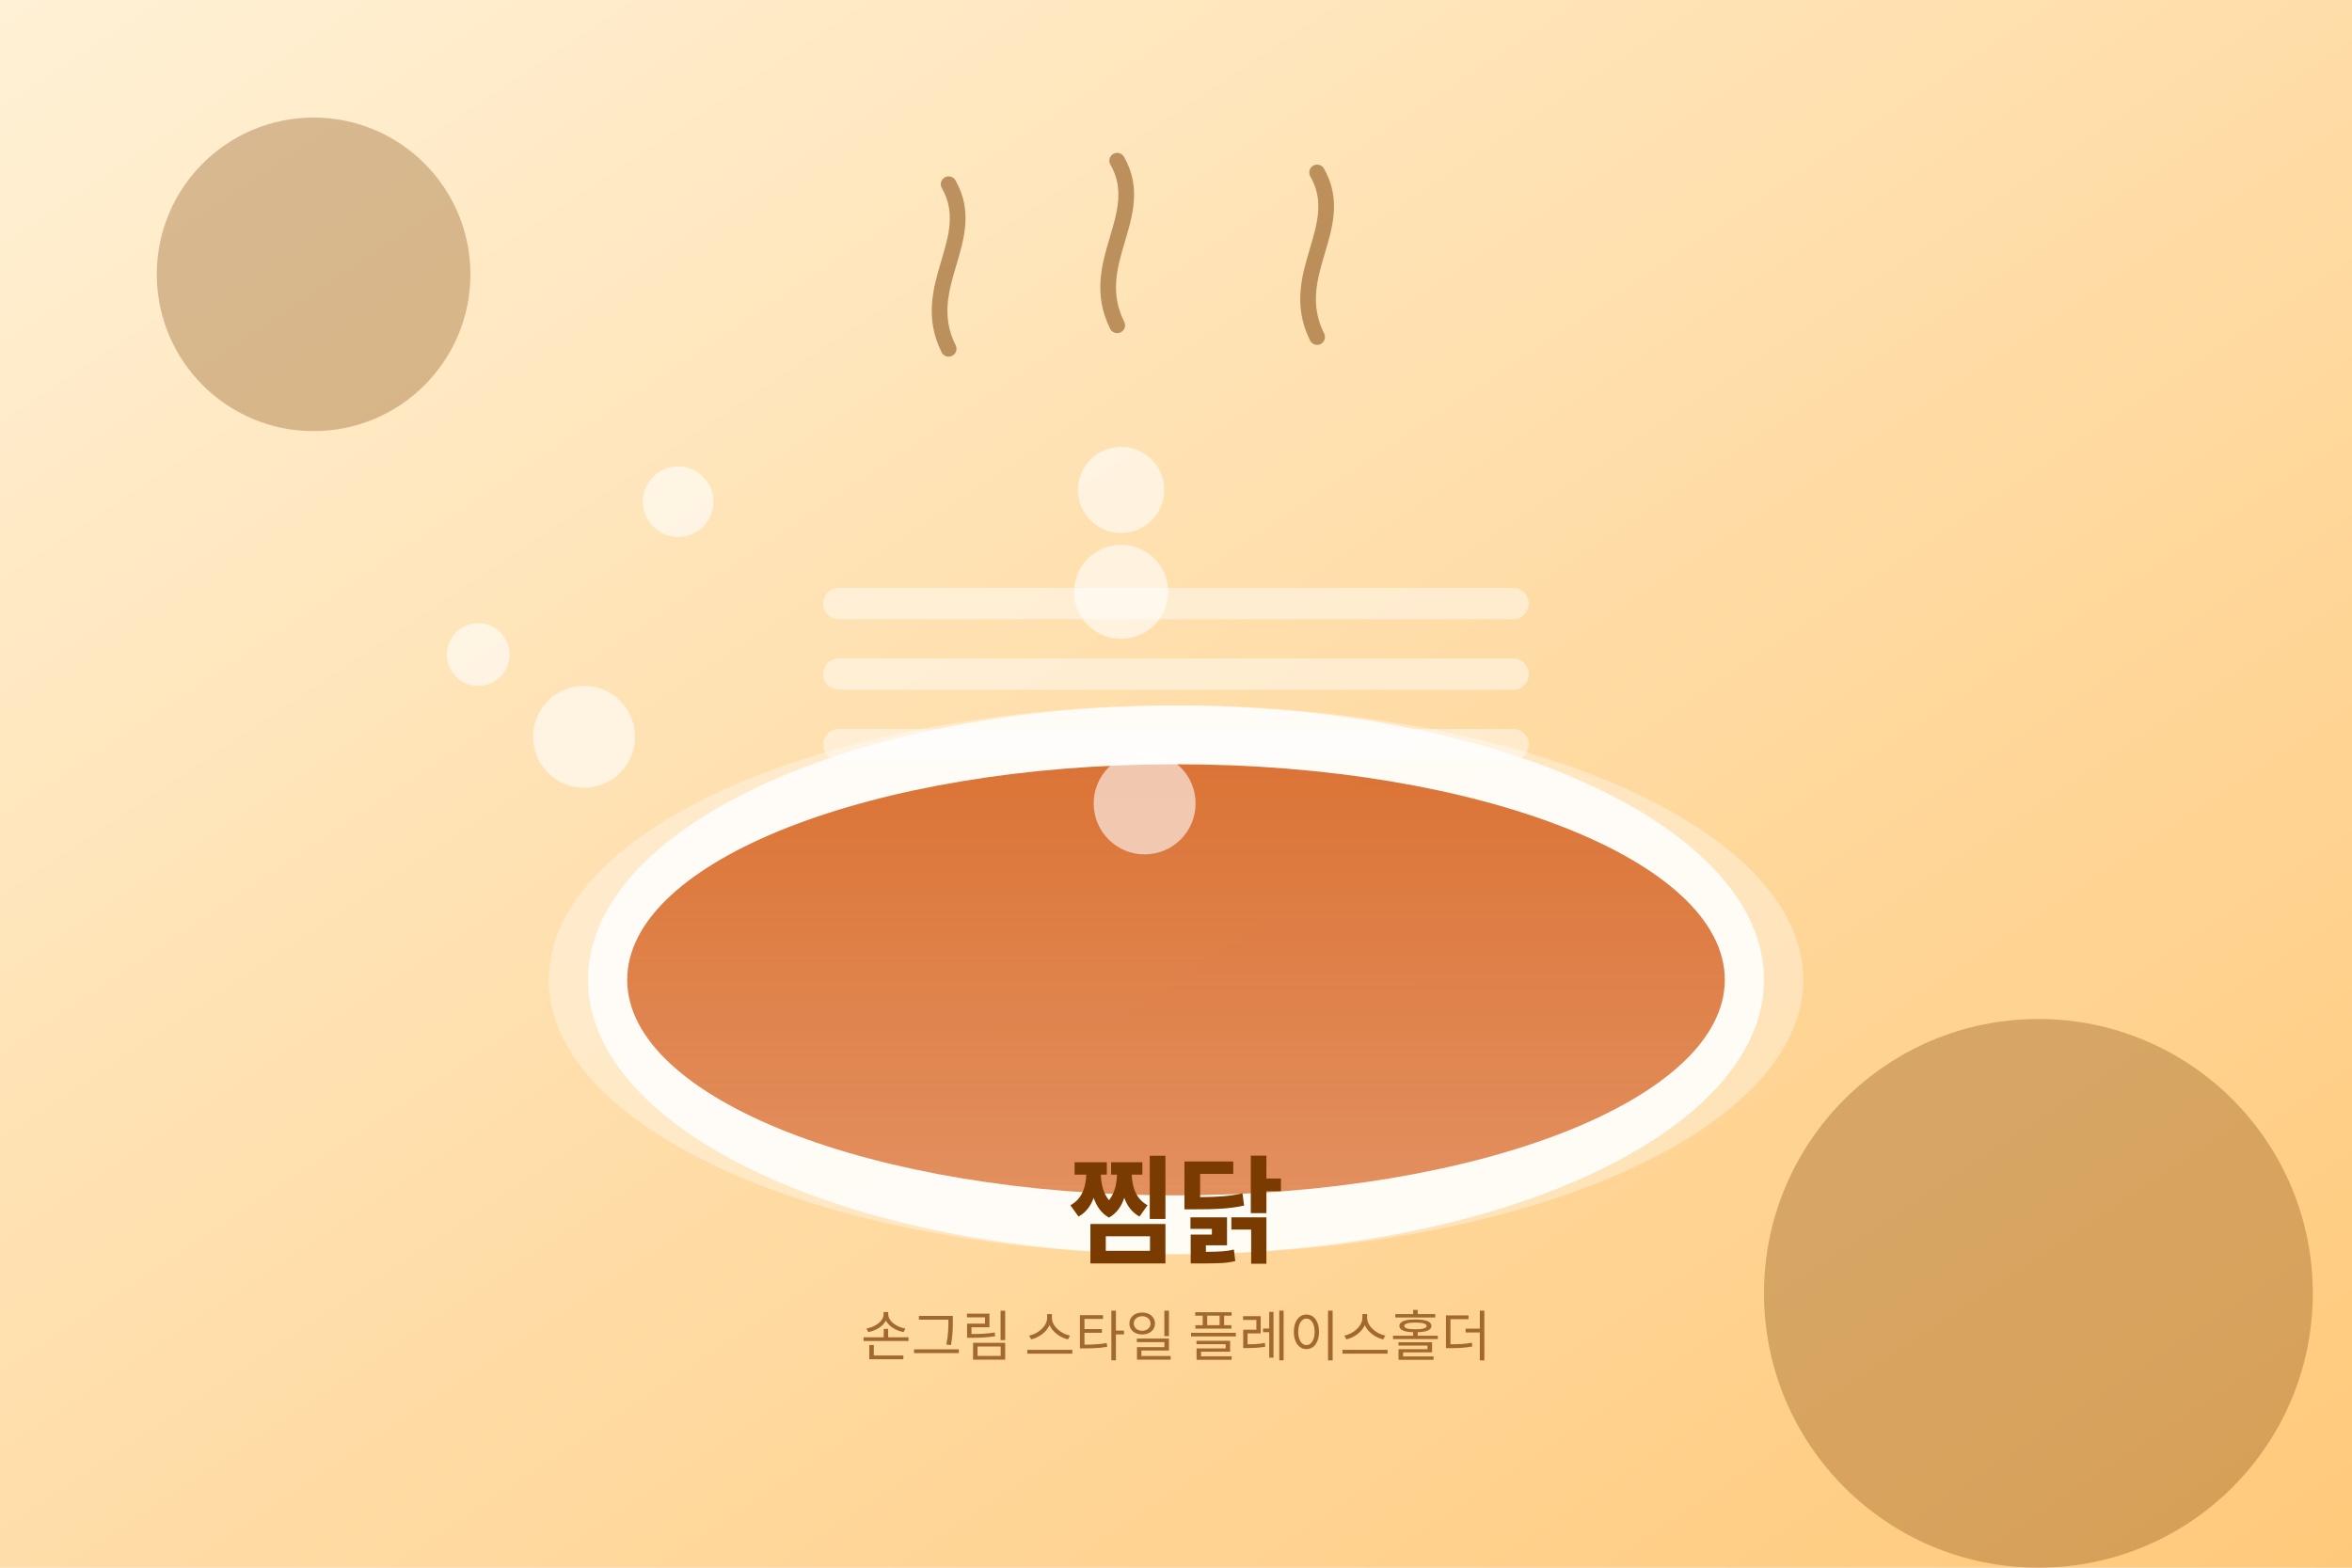
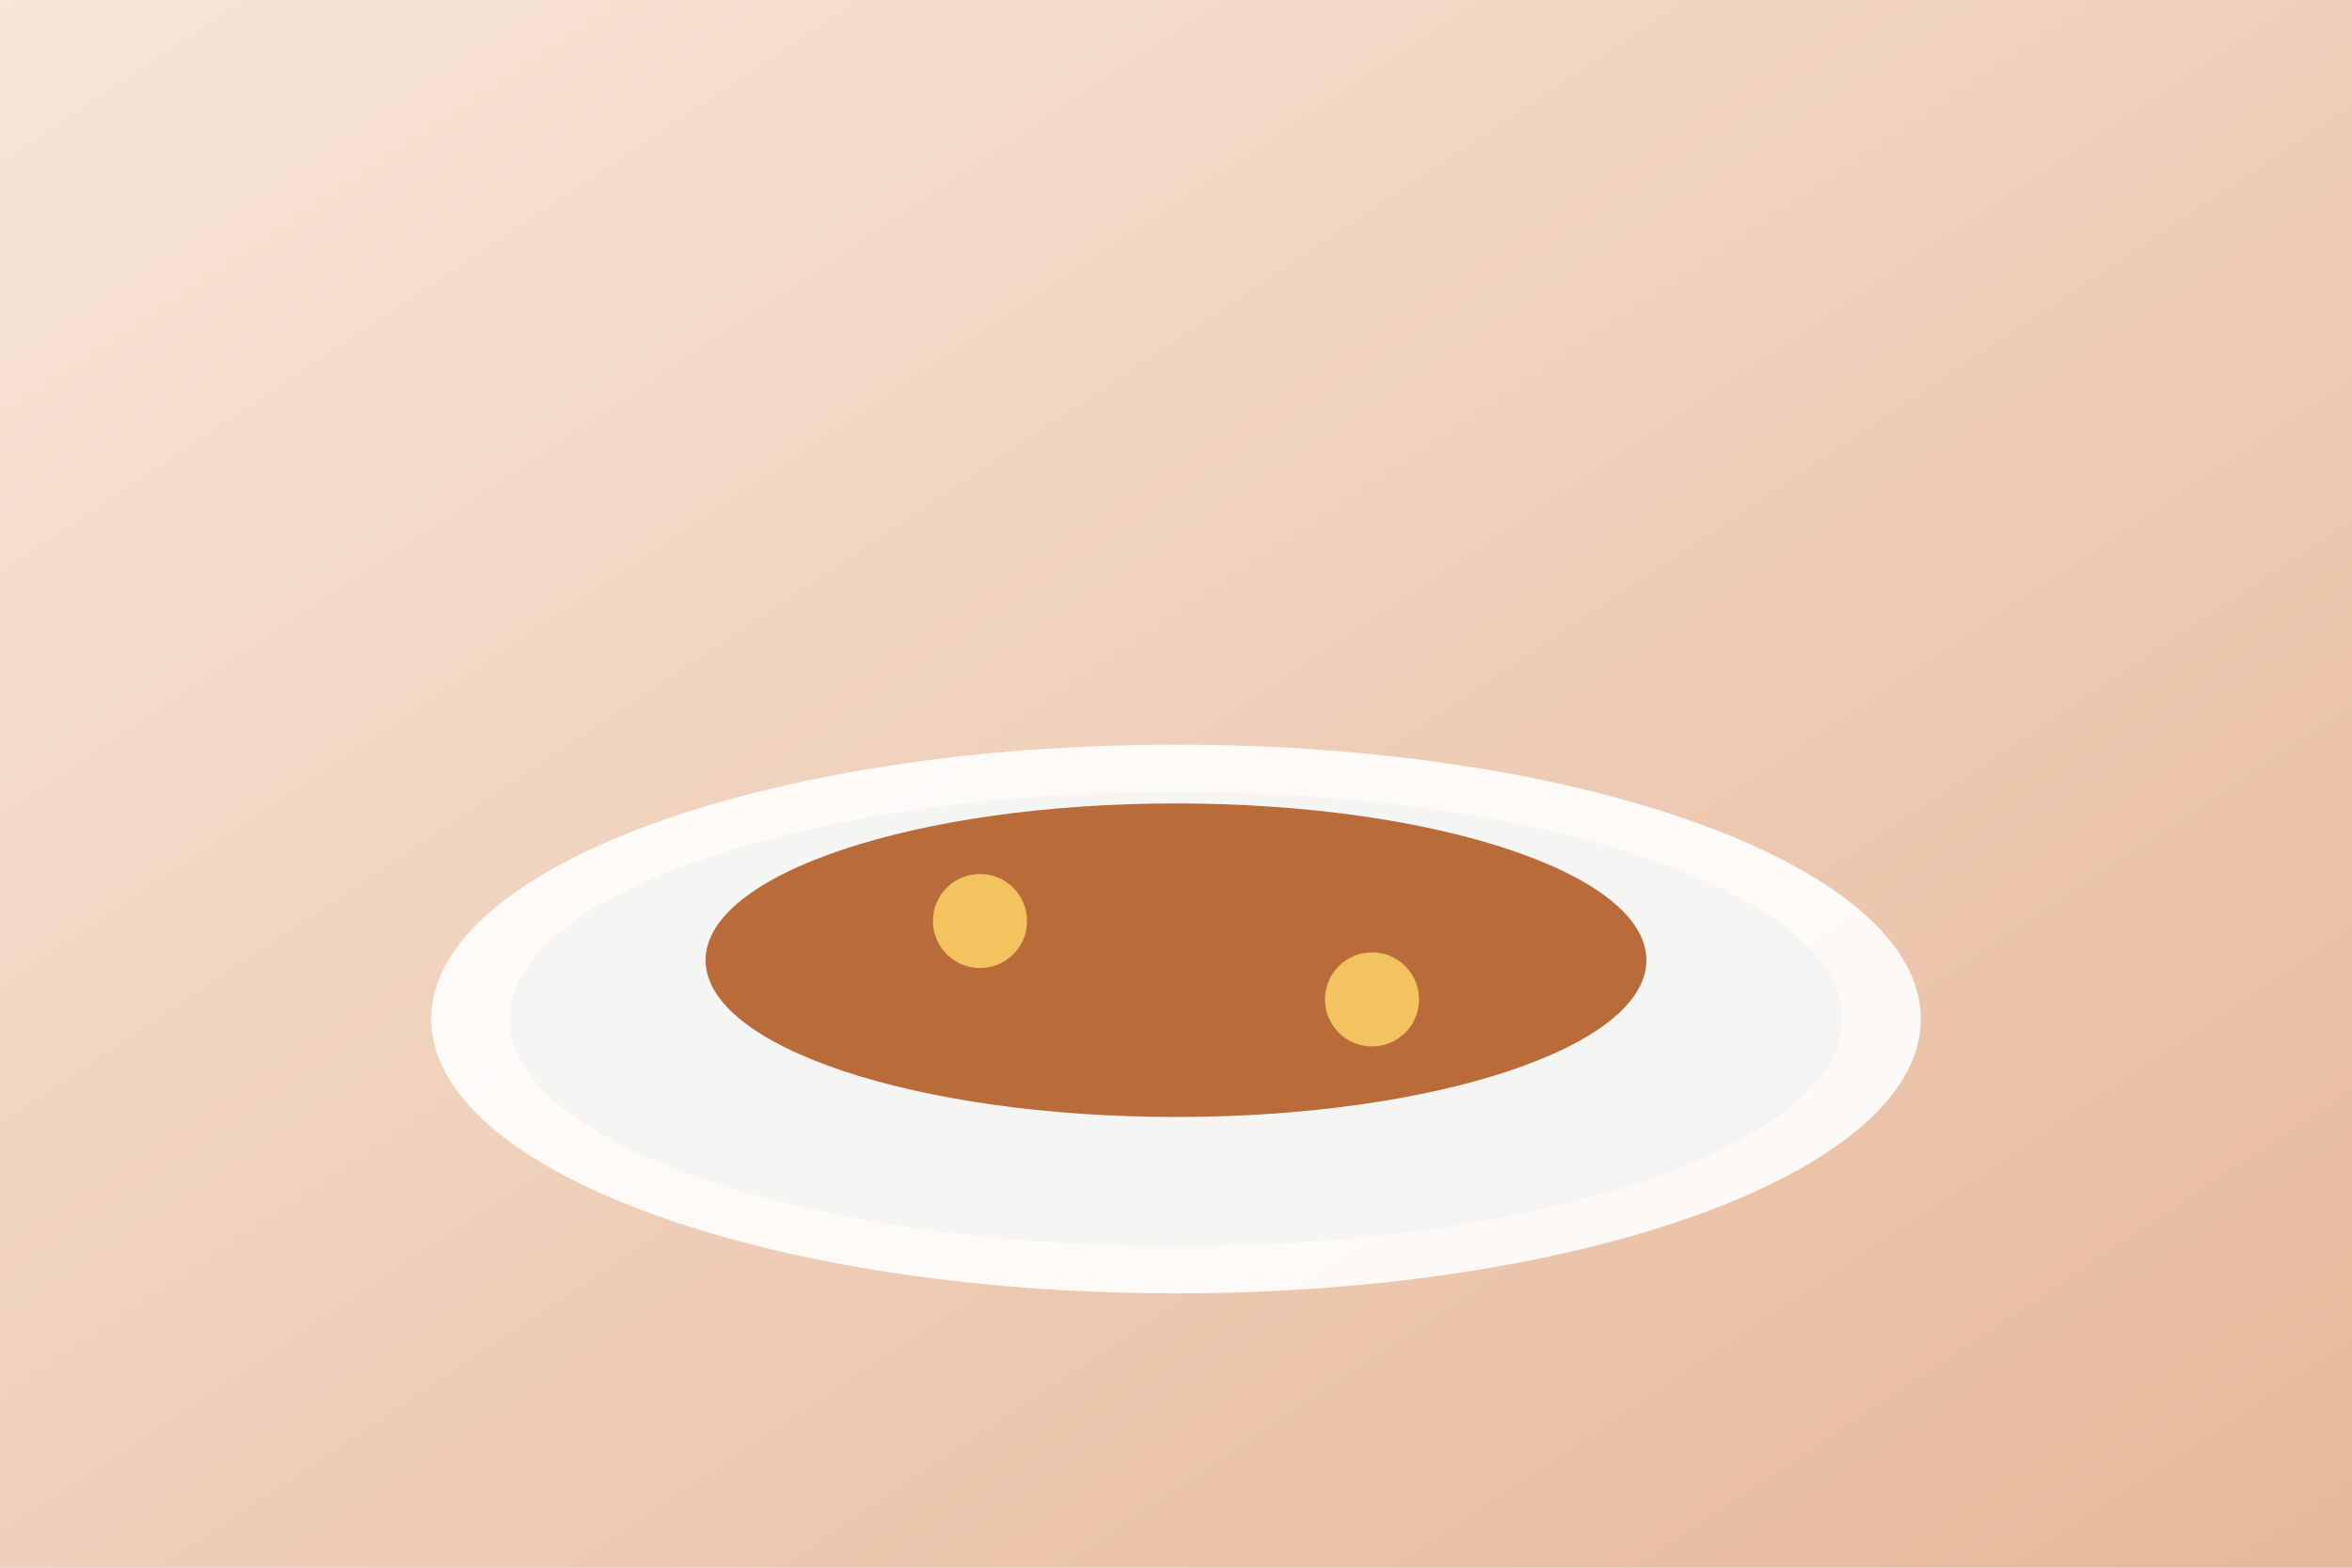
<svg xmlns="http://www.w3.org/2000/svg" width="600" height="400" viewBox="0 0 600 400">
  <defs>
    <linearGradient id="bg" x1="0" y1="0" x2="1" y2="1">
-       <stop offset="0%" stop-color="#fff1d6" />
-       <stop offset="100%" stop-color="#ffc97a" />
+       <stop offset="0%" stop-color="#f7e6d9" />
+       <stop offset="100%" stop-color="#e7b89a" />
    </linearGradient>
-     <linearGradient id="food" x1="0" y1="0" x2="0" y2="1">
-       <stop offset="0%" stop-color="#d96c2c" stop-opacity="0.95" />
-       <stop offset="100%" stop-color="#d96c2c" stop-opacity="0.75" />
+     <linearGradient id="bowl" x1="0" y1="0" x2="0" y2="1">
+       <stop offset="0%" stop-color="#ffffff" />
+       <stop offset="100%" stop-color="#e7e7e7" />
    </linearGradient>
  </defs>
  <rect width="100%" height="100%" fill="url(#bg)" />
-   <g opacity="0.3" fill="#7a3b00">
-     <circle cx="80" cy="70" r="40" />
-     <circle cx="520" cy="330" r="70" />
-   </g>
-   <g fill="none" stroke="#7a3b00" stroke-width="4" stroke-linecap="round" opacity="0.5">
-     <path d="M242 89 c -8 -16 8 -28 0 -42" />
-     <path d="M285 83 c -8 -16 8 -28 0 -42" />
-     <path d="M336 86 c -8 -16 8 -28 0 -42" />
-   </g>
-   <ellipse cx="300" cy="250" rx="150" ry="70" fill="#ffffff" opacity="0.85" />
-   <ellipse cx="300" cy="250" rx="160" ry="70" fill="#ffffff" opacity="0.35" />
-   <ellipse cx="300" cy="250" rx="140" ry="55" fill="url(#food)" />
-   <rect x="210" y="150" width="180" height="8" rx="4" fill="#ffffff" opacity="0.45" />
-   <rect x="210" y="168" width="180" height="8" rx="4" fill="#ffffff" opacity="0.45" />
-   <rect x="210" y="186" width="180" height="8" rx="4" fill="#ffffff" opacity="0.45" />
-   <g fill="#ffffff" opacity="0.6">
-     <circle cx="286" cy="151" r="12" />
-     <circle cx="122" cy="167" r="8" />
-     <circle cx="149" cy="188" r="13" />
-     <circle cx="173" cy="128" r="9" />
-     <circle cx="286" cy="125" r="11" />
-     <circle cx="292" cy="205" r="13" />
-   </g>
-   <g font-family="Pretendard, 'Apple SD Gothic Neo', sans-serif" text-anchor="middle">
-     <text x="300" y="320" font-size="30" fill="#7a3b00" font-weight="700">찜닭</text>
-     <text x="300" y="346" font-size="14" fill="#7a3b00" opacity="0.7">손그림 스타일 플레이스홀더</text>
-   </g>
+   <ellipse cx="300" cy="260" rx="190" ry="70" fill="#ffffff" opacity="0.9" />
+   <ellipse cx="300" cy="260" rx="170" ry="58" fill="#f4f4f4" opacity="0.9" />
+   <ellipse cx="300" cy="245" rx="120" ry="40" fill="#b96b3a" />
+   <circle cx="250" cy="235" r="12" fill="#f2c35f" />
+   <circle cx="350" cy="255" r="12" fill="#f2c35f" />
</svg>
